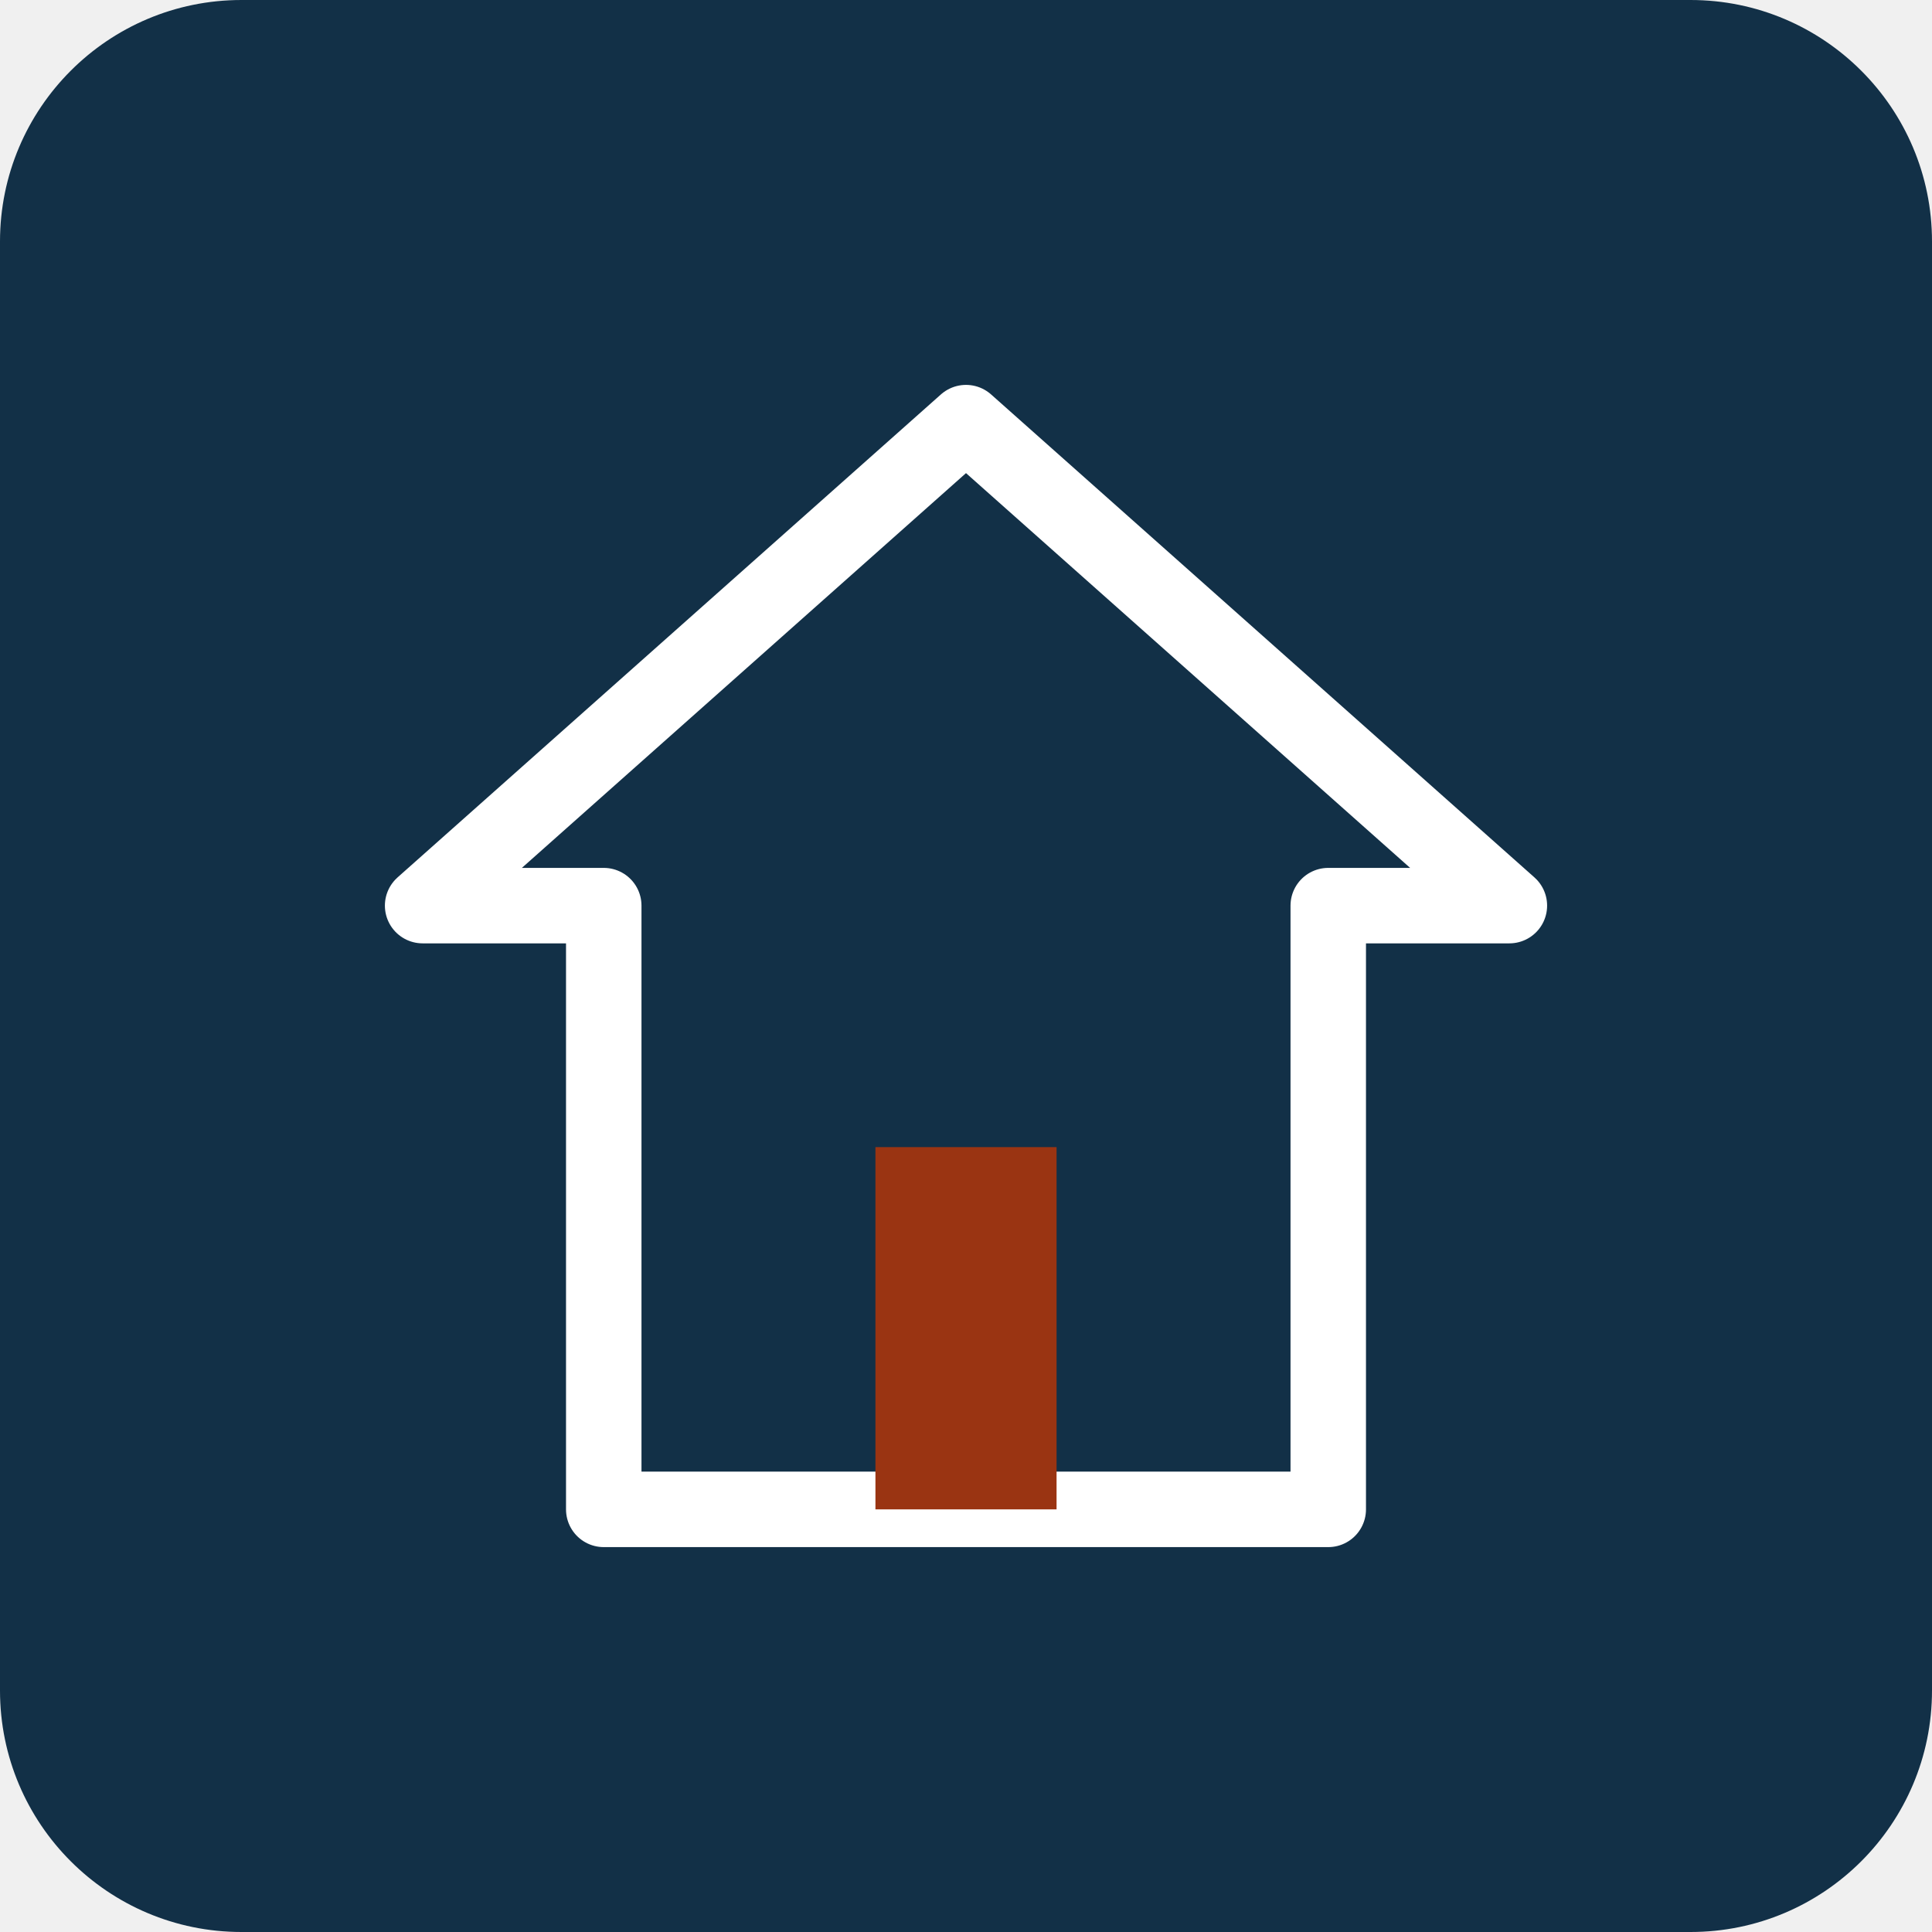
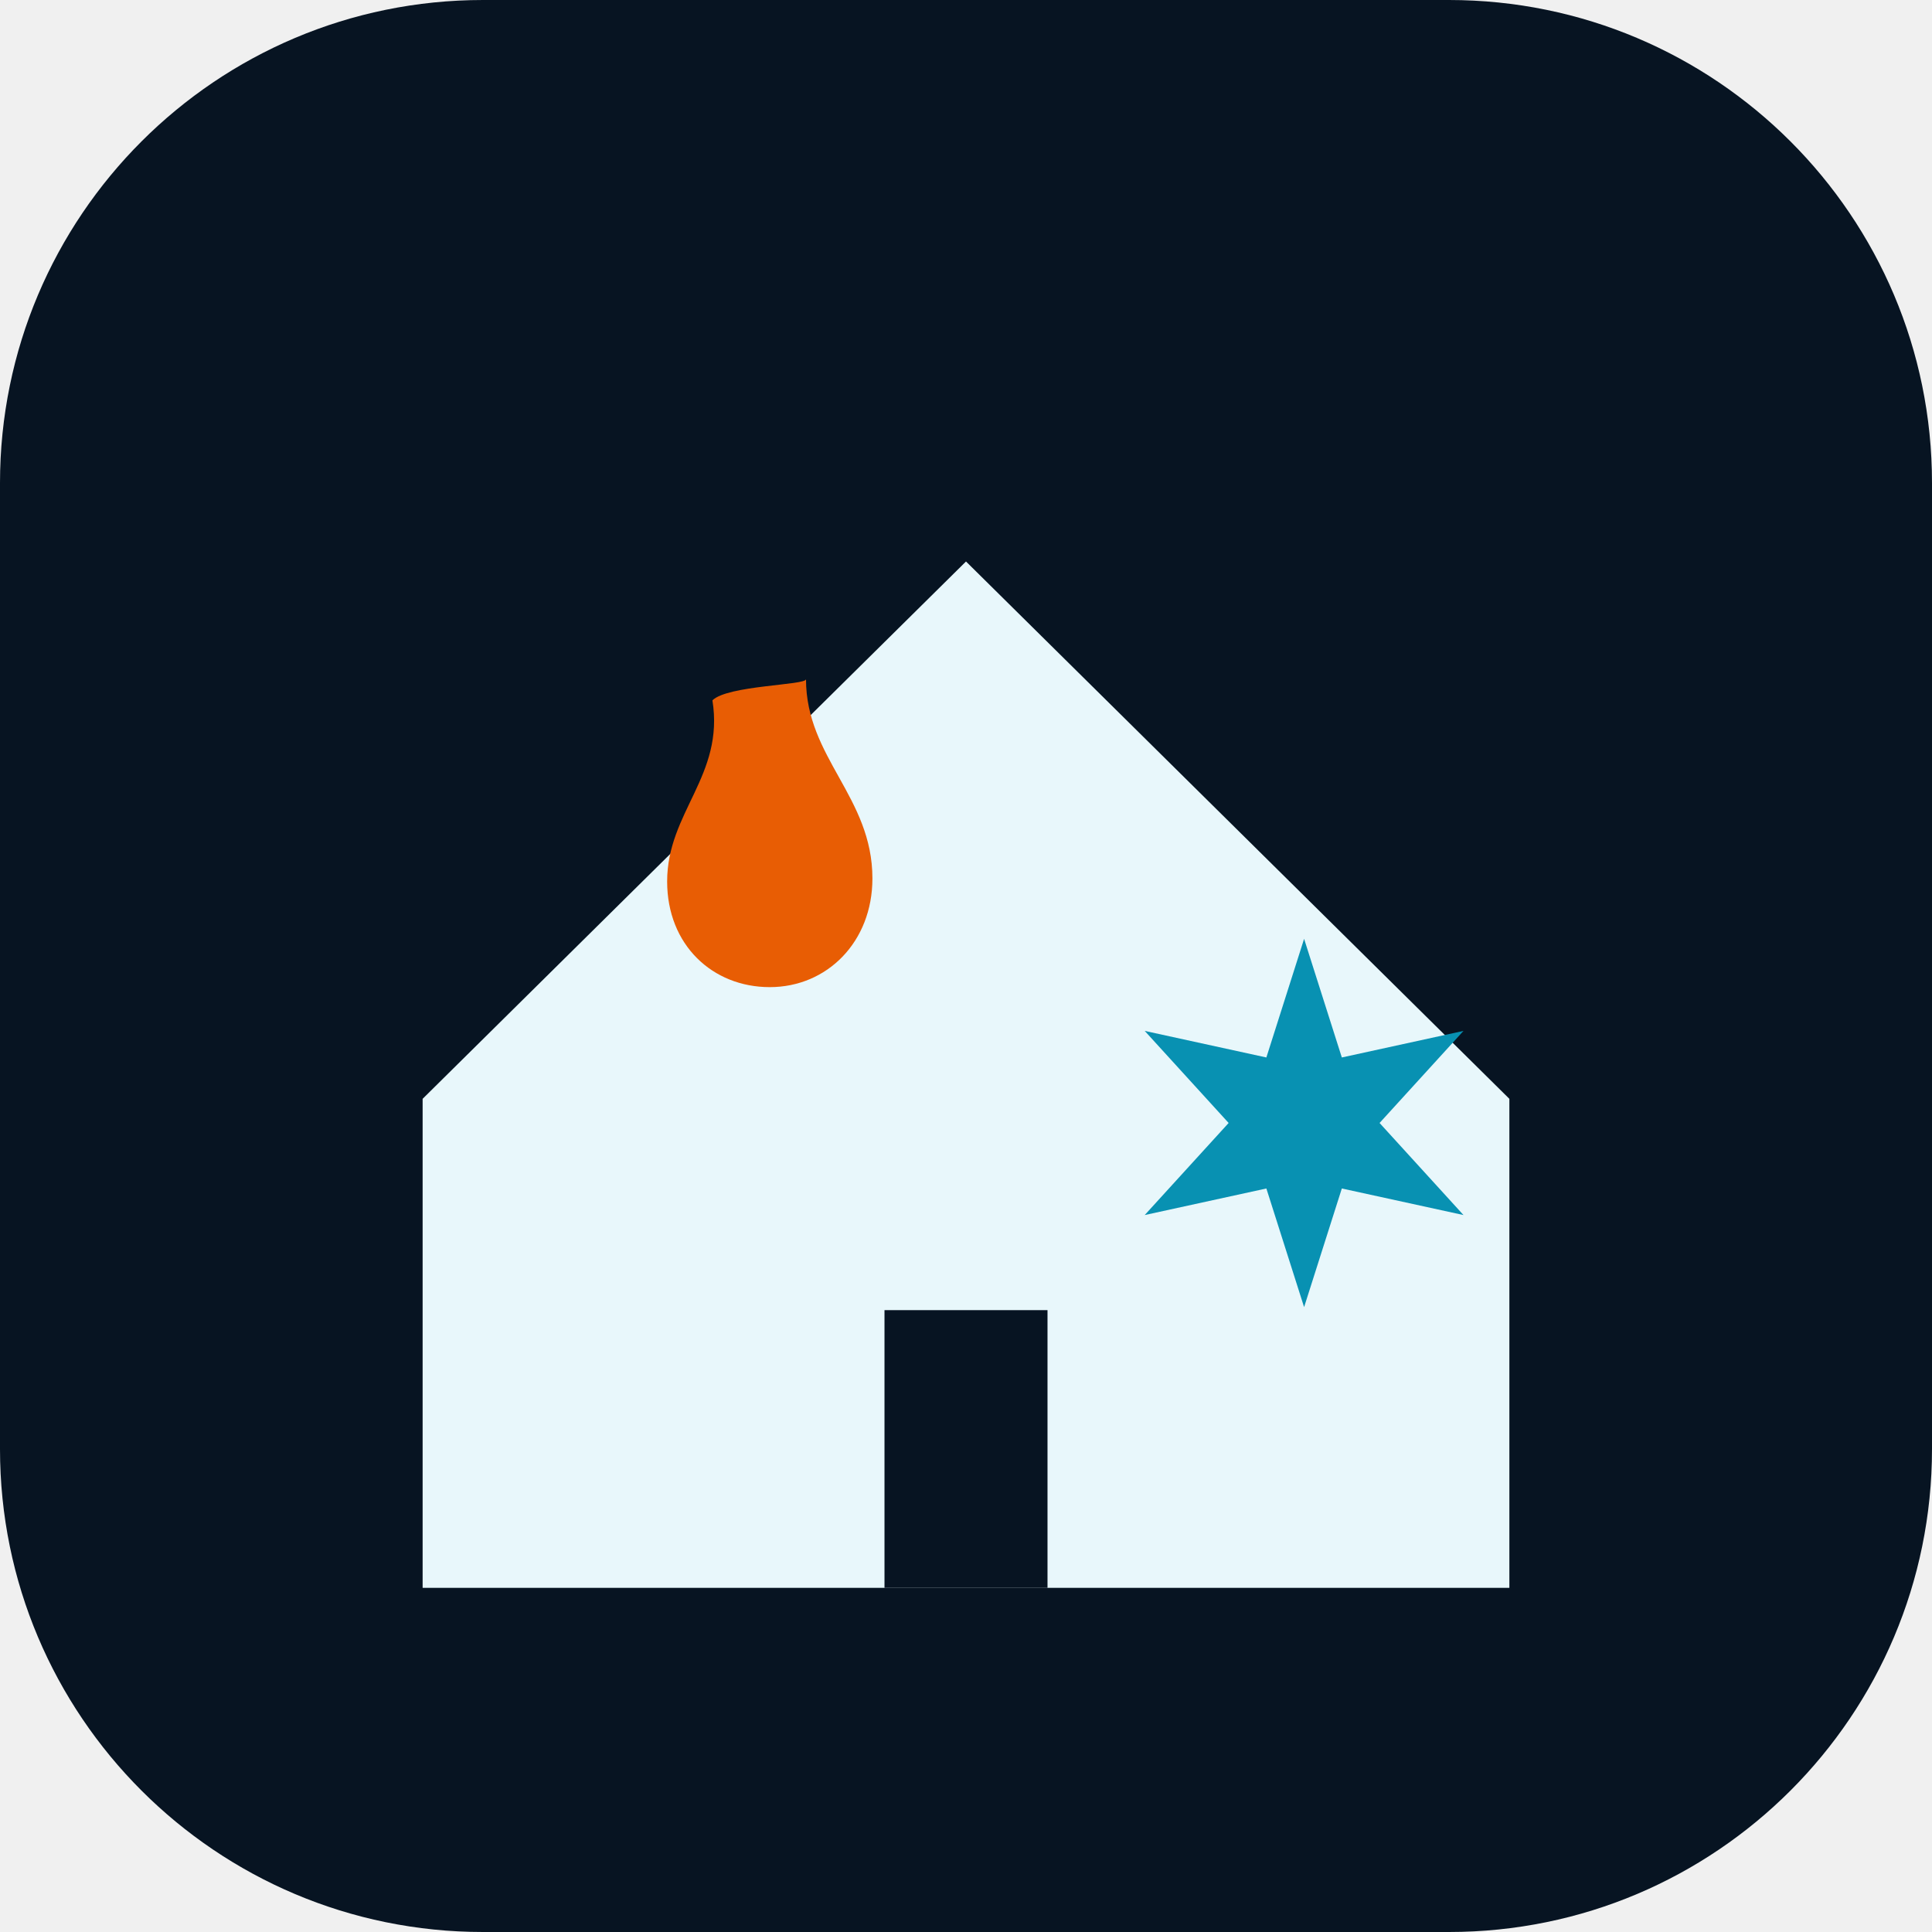
<svg xmlns="http://www.w3.org/2000/svg" viewBox="0 0 64 64">
-   <rect width="64" height="64" rx="8" fill="#123047" />
-   <path d="M32 14 50 30h-6v20H20V30h-6Z" fill="none" stroke="#ffffff" stroke-width="2.5" stroke-linejoin="round" />
-   <rect x="29" y="38" width="6" height="12" fill="#9A3412" />
+   <rect width="64" height="64" rx="16" fill="#071422" />
+   <path d="M14 36.4 32 18.6 50 36.4V52.6H14Z" fill="#E8F7FB" />
+   <path d="M23.6 23.2c.4 2.5-1.5 3.7-1.5 6 0 2.1 1.5 3.5 3.4 3.5s3.4-1.5 3.4-3.6c0-2.7-2.2-4-2.2-6.6 0 .2-2.6.2-3.1.7Z" fill="#E85D04" />
+   <path d="M43.2,31.1L44.45,35.03L48.48,34.15L45.7,37.2L48.48,40.25L44.45,39.37L43.2,43.3L41.95,39.37L37.92,40.25L40.7,37.2L37.92,34.15L41.95,35.03Z" fill="#0891B2" />
+   <path d="M29.3 43.4h5.4v9.2h-5.4z" fill="#071422" />
</svg>
